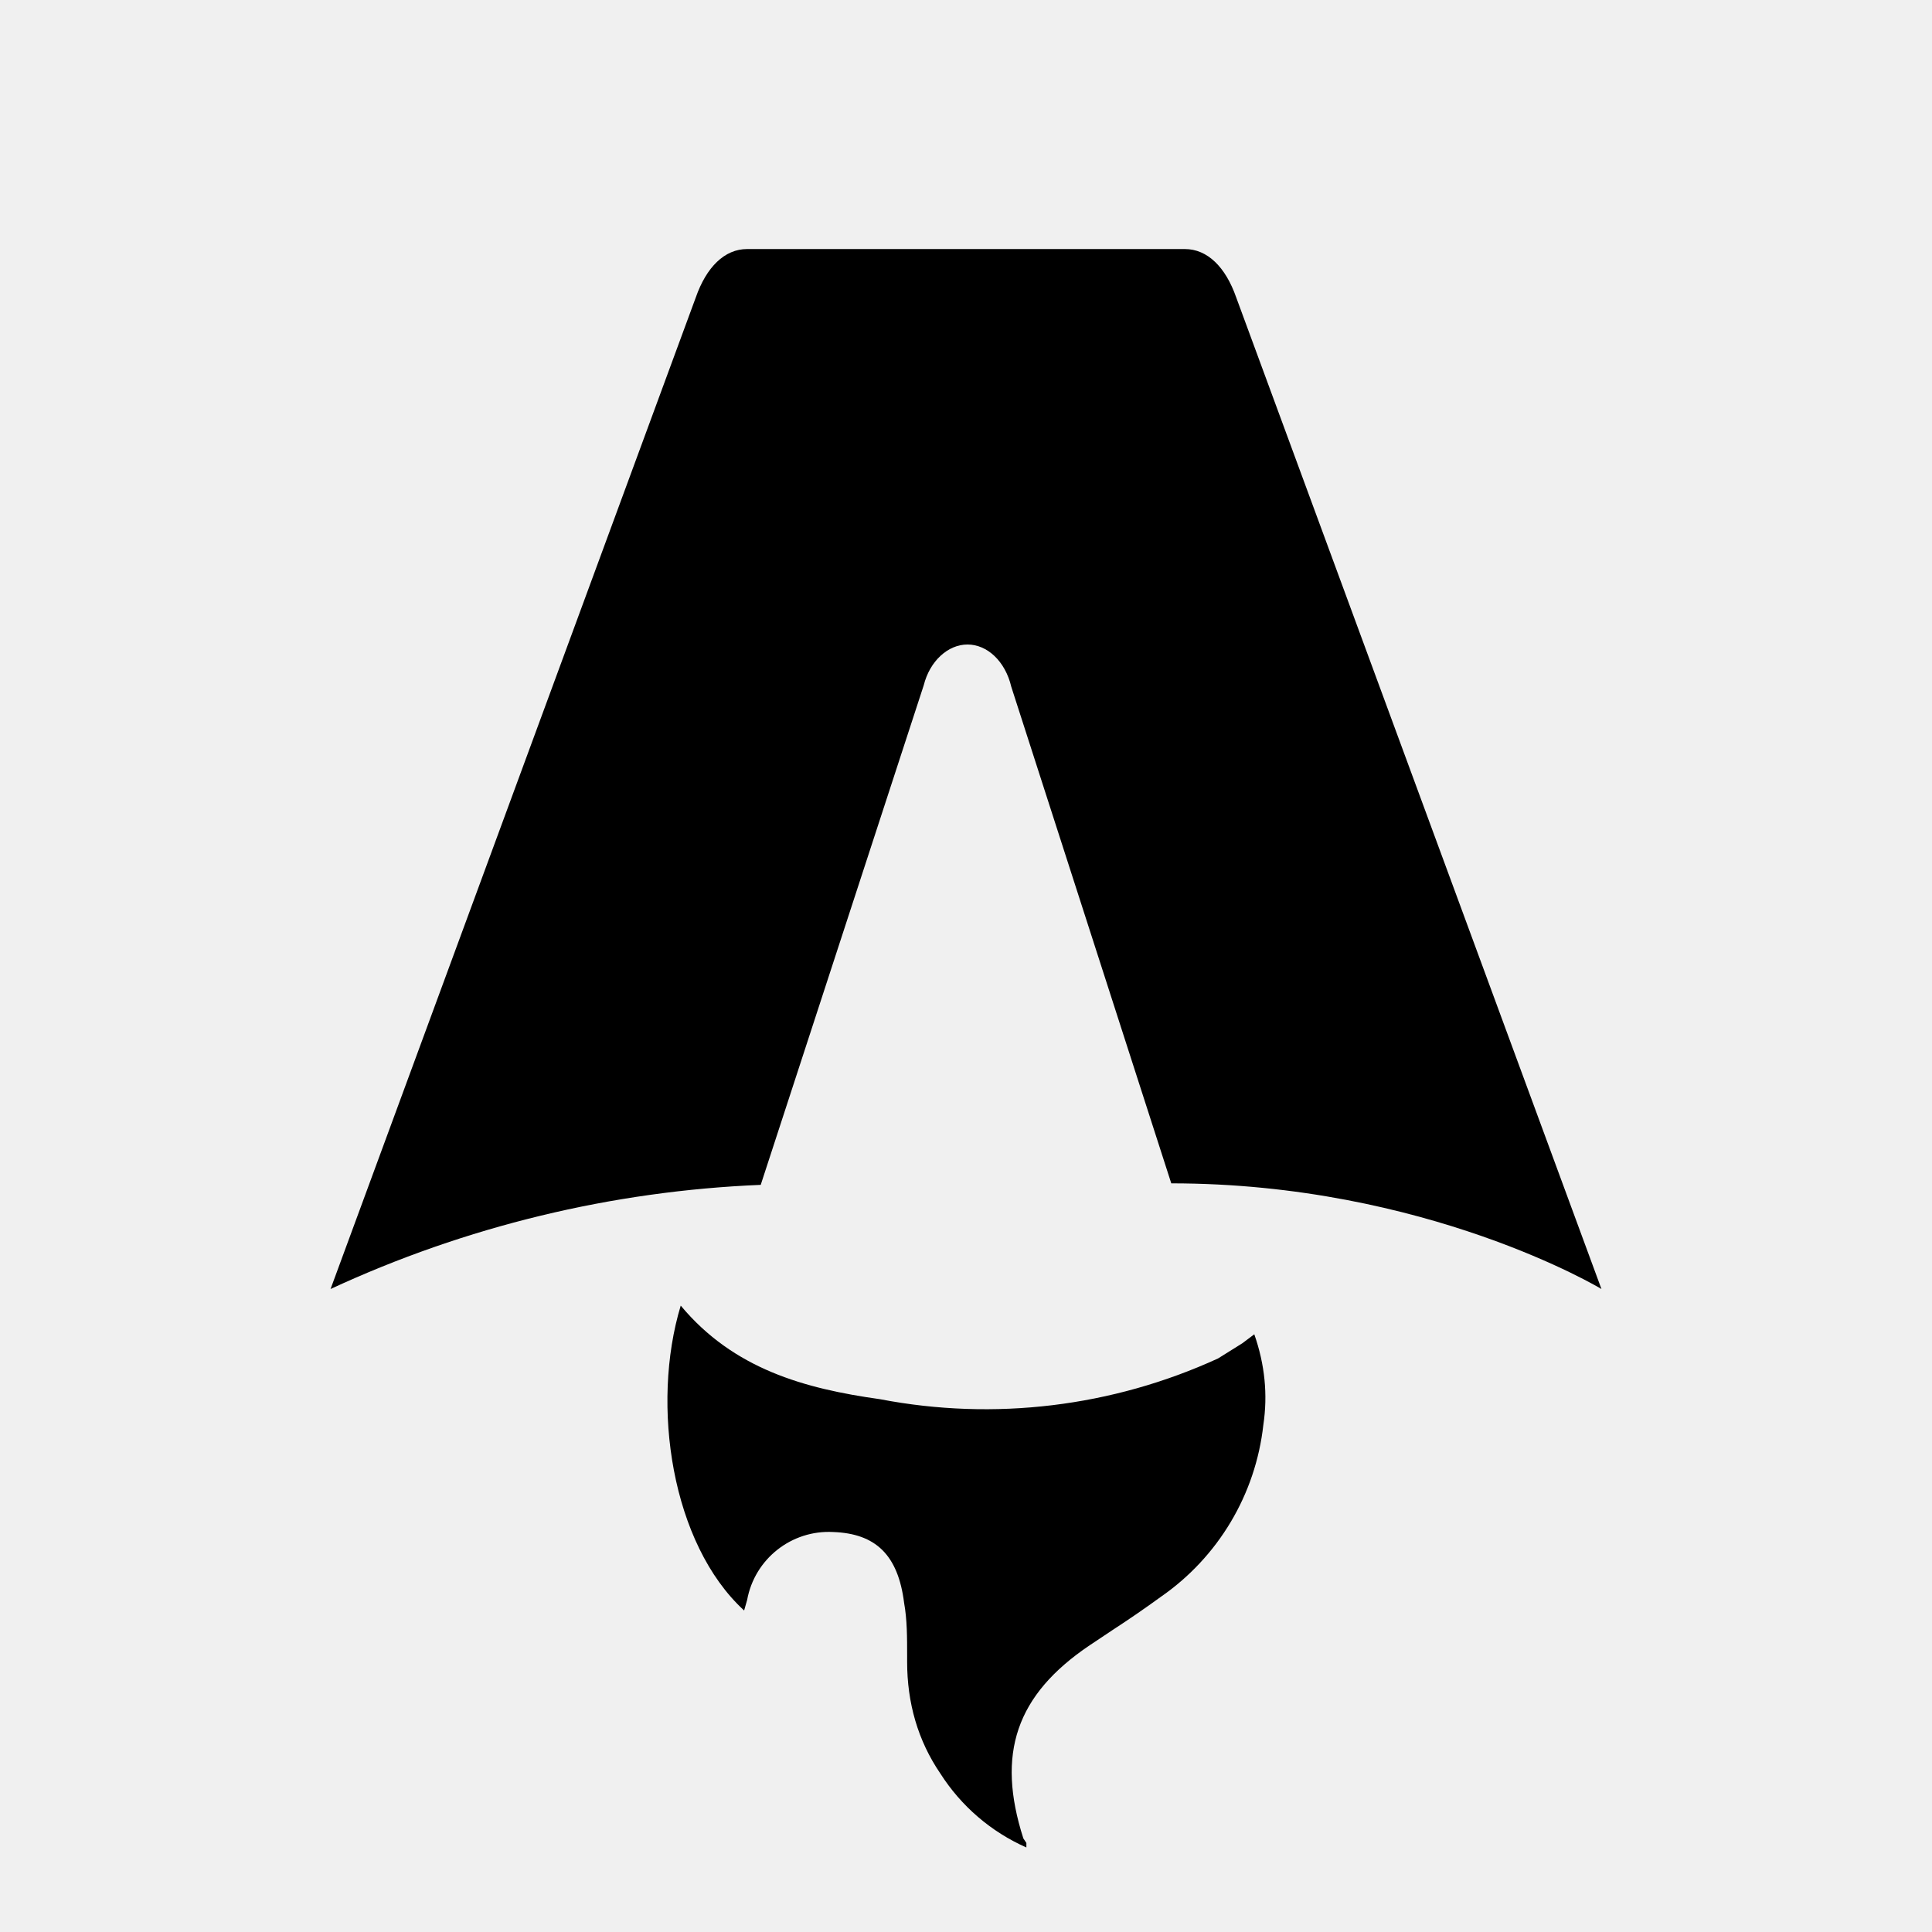
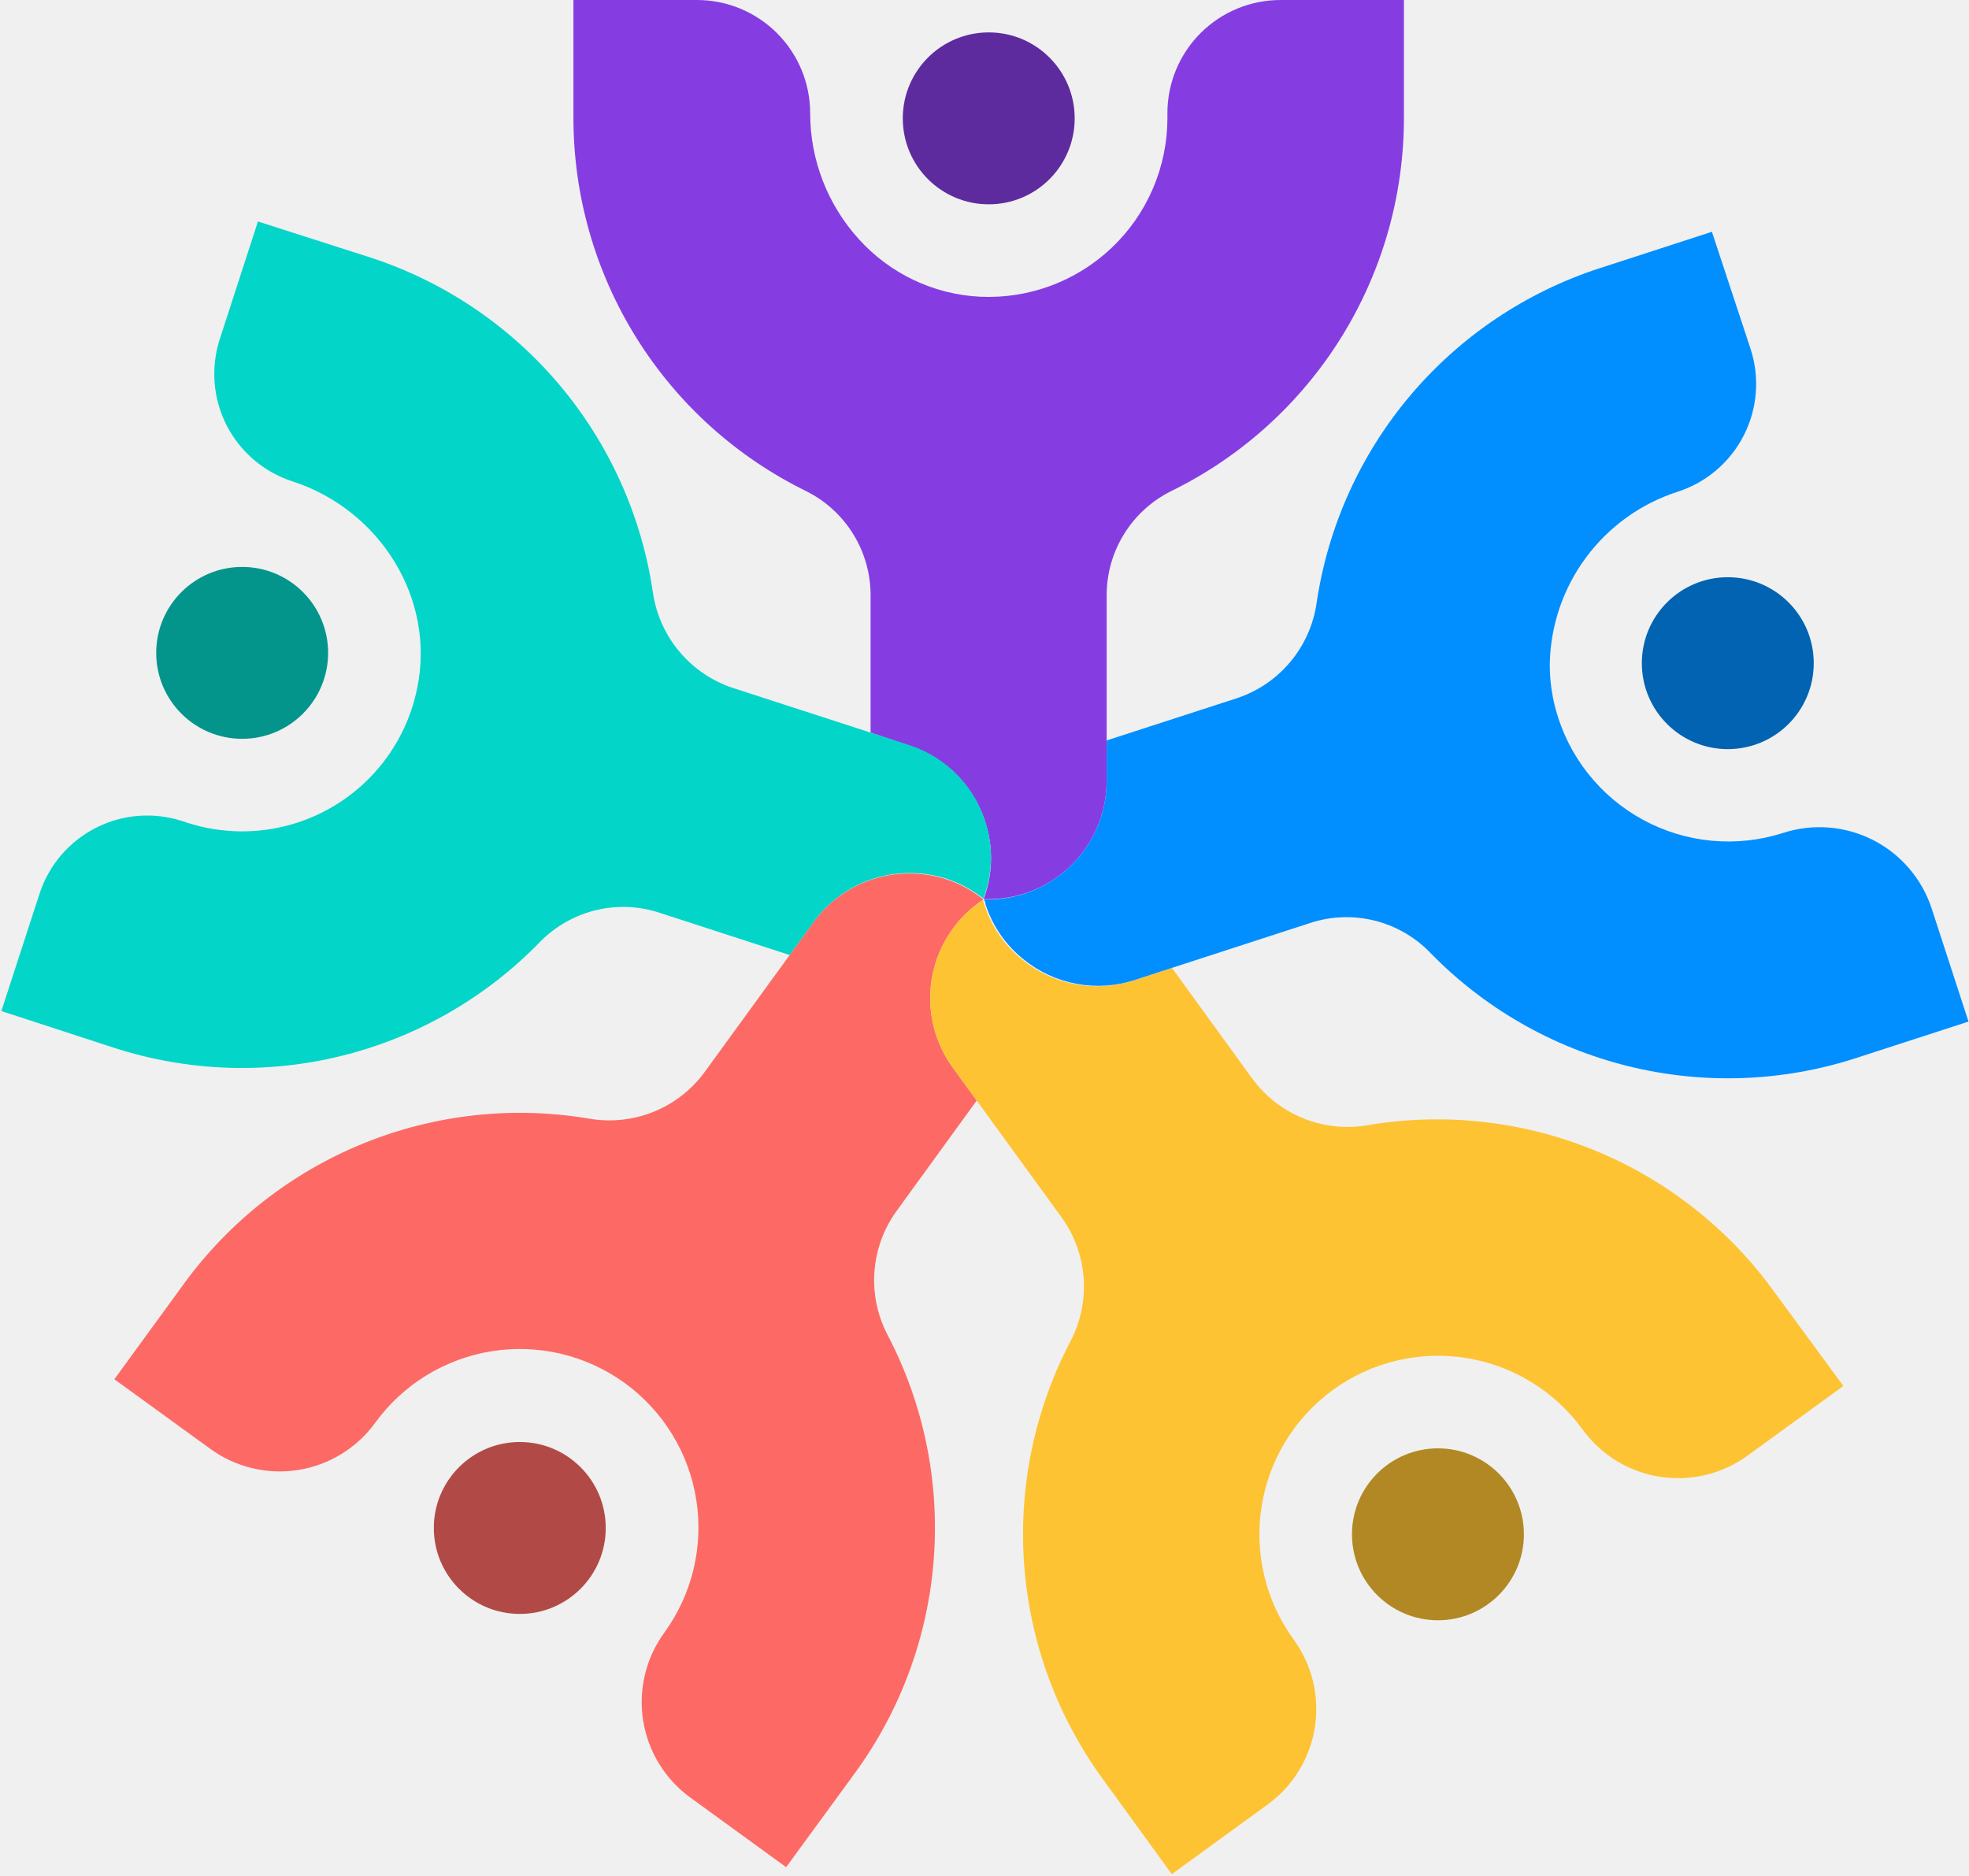
- <svg xmlns="http://www.w3.org/2000/svg" fill="none" viewBox="0 0 128 128">
-   <path d="M50.4 78.5a75.1 75.1 0 0 0-28.5 6.9l24.2-65.7c.7-2 1.9-3.2 3.4-3.2h29c1.5 0 2.7 1.2 3.4 3.2l24.2 65.7s-11.6-7-28.5-7L67 45.5c-.4-1.7-1.6-2.8-2.9-2.8-1.3 0-2.5 1.1-2.9 2.7L50.4 78.5Zm-1.1 28.2Zm-4.2-20.2c-2 6.6-.6 15.8 4.2 20.2a17.5 17.5 0 0 1 .2-.7 5.5 5.5 0 0 1 5.7-4.5c2.8.1 4.3 1.5 4.7 4.7.2 1.1.2 2.3.2 3.5v.4c0 2.7.7 5.2 2.2 7.4a13 13 0 0 0 5.7 4.9v-.3l-.2-.3c-1.8-5.6-.5-9.5 4.4-12.8l1.5-1a73 73 0 0 0 3.2-2.2 16 16 0 0 0 6.8-11.4c.3-2 .1-4-.6-6l-.8.6-1.6 1a37 37 0 0 1-22.4 2.7c-5-.7-9.7-2-13.2-6.2Z" />
-   <style>
-         path { fill: #000; }
-         @media (prefers-color-scheme: dark) {
-             path { fill: #FFF; }
-         }
-     </style>
+ <svg xmlns="http://www.w3.org/2000/svg" width="148" height="141" viewBox="0 0 148 141" fill="none">
+   <path d="M74.319 15.358C77.887 15.358 80.779 12.465 80.779 8.897C80.779 5.329 77.887 2.436 74.319 2.436C70.75 2.436 67.858 5.329 67.858 8.897C67.858 12.465 70.75 15.358 74.319 15.358Z" fill="#5D2B9E" />
+   <path d="M105.526 0V8.873C105.525 14.717 103.884 20.444 100.79 25.402C97.696 30.36 93.272 34.35 88.023 36.919C86.561 37.647 85.332 38.771 84.477 40.163C83.621 41.554 83.173 43.158 83.183 44.791V58.705C83.183 60.183 82.814 61.637 82.11 62.936C81.406 64.234 80.388 65.337 79.15 66.142C77.711 67.082 76.029 67.584 74.311 67.586H73.923C73.977 67.478 74.02 67.364 74.052 67.248C74.589 65.616 74.634 63.863 74.181 62.206C73.8 60.775 73.067 59.462 72.048 58.387C71.03 57.312 69.758 56.509 68.35 56.052L65.438 55.068V44.791C65.447 43.158 64.998 41.555 64.143 40.163C63.288 38.772 62.059 37.648 60.598 36.919C55.351 34.348 50.93 30.357 47.837 25.399C44.744 20.442 43.104 14.716 43.102 8.873V0H52.395C54.649 0.002 56.81 0.899 58.404 2.492C59.998 4.086 60.894 6.248 60.897 8.502C60.894 12.007 62.2 15.387 64.558 17.979C66.893 20.567 70.16 22.123 73.641 22.303C75.46 22.392 77.279 22.111 78.986 21.477C80.694 20.843 82.254 19.868 83.574 18.612C84.893 17.356 85.943 15.845 86.661 14.171C87.379 12.497 87.749 10.694 87.749 8.873V8.478C87.755 6.227 88.654 4.071 90.247 2.482C91.841 0.892 94 -9.11652e-06 96.25 0L105.526 0Z" fill="#853DE2" />
+   <path d="M18.202 55.535C21.771 55.535 24.663 52.643 24.663 49.075C24.663 45.506 21.771 42.614 18.202 42.614C14.634 42.614 11.741 45.506 11.741 49.075C11.741 52.643 14.634 55.535 18.202 55.535Z" fill="#03958C" />
+   <path d="M74.036 67.207C74.004 67.324 73.961 67.437 73.907 67.546C73.819 67.465 73.714 67.393 73.617 67.32C72.221 66.298 70.554 65.712 68.826 65.634C67.349 65.558 65.877 65.851 64.543 66.488C63.209 67.124 62.056 68.084 61.187 69.28L59.356 71.789L49.604 68.619C48.054 68.104 46.392 68.032 44.804 68.413C43.216 68.793 41.766 69.611 40.618 70.772C36.556 74.968 31.399 77.94 25.733 79.351C20.067 80.763 14.118 80.557 8.563 78.758L0.102 75.999L2.973 67.175C3.672 65.031 5.192 63.253 7.2 62.229C9.208 61.205 11.541 61.02 13.685 61.714L14.056 61.835C15.856 62.419 17.759 62.617 19.64 62.414C21.521 62.211 23.338 61.613 24.972 60.659C26.606 59.705 28.02 58.415 29.12 56.876C30.221 55.337 30.983 53.583 31.358 51.728C32.754 44.977 28.543 38.314 21.985 36.185C20.922 35.842 19.937 35.292 19.087 34.568C18.237 33.843 17.538 32.958 17.03 31.963C16.523 30.968 16.217 29.882 16.131 28.768C16.044 27.654 16.178 26.535 16.525 25.473L19.388 16.648L27.849 19.359C33.376 21.163 38.289 24.472 42.038 28.915C45.787 33.358 48.223 38.758 49.072 44.509C49.305 46.15 49.992 47.694 51.055 48.967C52.118 50.239 53.515 51.19 55.089 51.712L65.438 55.068L68.35 56.011C69.758 56.469 71.03 57.272 72.048 58.347C73.067 59.422 73.8 60.735 74.181 62.166C74.629 63.824 74.578 65.577 74.036 67.207Z" fill="#04D5C9" />
+   <path d="M39.069 121.315C42.638 121.315 45.531 118.422 45.531 114.854C45.531 111.285 42.638 108.393 39.069 108.393C35.501 108.393 32.608 111.285 32.608 114.854C32.608 118.422 35.501 121.315 39.069 121.315Z" fill="#B14A47" />
+   <path d="M73.891 67.594C73.895 67.61 73.895 67.627 73.891 67.643C73.784 67.703 73.682 67.77 73.585 67.845C72.64 68.529 71.839 69.393 71.229 70.388C70.618 71.382 70.21 72.487 70.027 73.639C69.845 74.792 69.891 75.969 70.163 77.103C70.436 78.237 70.93 79.307 71.616 80.25L73.415 82.727L67.374 91.051C66.407 92.395 65.836 93.983 65.724 95.635C65.613 97.287 65.966 98.938 66.745 100.4C69.425 105.551 70.619 111.347 70.191 117.138C69.764 122.929 67.732 128.487 64.325 133.188L59.09 140.351L51.895 135.124C50.95 134.439 50.151 133.575 49.541 132.58C48.931 131.585 48.524 130.48 48.342 129.328C48.16 128.176 48.207 126.999 48.48 125.865C48.753 124.731 49.248 123.661 49.935 122.719C52.028 119.838 52.891 116.244 52.334 112.727C51.778 109.21 49.847 106.058 46.966 103.965C44.086 101.872 40.492 101.008 36.975 101.565C33.458 102.122 30.306 104.053 28.212 106.933C27.528 107.879 26.663 108.681 25.668 109.292C24.673 109.903 23.567 110.311 22.414 110.494C21.261 110.677 20.083 110.631 18.948 110.357C17.812 110.084 16.742 109.589 15.799 108.901L8.596 103.674L13.814 96.512C17.232 91.813 21.892 88.161 27.271 85.965C32.65 83.769 38.535 83.117 44.264 84.082C45.895 84.369 47.574 84.194 49.11 83.577C50.647 82.96 51.98 81.925 52.959 80.589L59.356 71.789L61.155 69.313C62.023 68.117 63.177 67.157 64.511 66.52C65.845 65.883 67.317 65.59 68.793 65.667C70.522 65.744 72.189 66.331 73.585 67.353C73.681 67.425 73.786 67.498 73.875 67.578L73.891 67.594Z" fill="#FD6A65" />
+   <path d="M108.083 121.791C111.652 121.791 114.544 118.898 114.544 115.33C114.544 111.762 111.652 108.869 108.083 108.869C104.515 108.869 101.622 111.762 101.622 115.33C101.622 118.898 104.515 121.791 108.083 121.791Z" fill="#B18823" />
+   <path d="M138.557 104.182L131.362 109.409C130.419 110.097 129.349 110.592 128.213 110.865C127.078 111.139 125.9 111.185 124.747 111.002C123.594 110.819 122.488 110.411 121.493 109.8C120.498 109.189 119.633 108.387 118.949 107.441C117.912 106.015 116.605 104.807 115.101 103.886C113.598 102.965 111.928 102.349 110.186 102.073C108.445 101.797 106.666 101.867 104.952 102.279C103.238 102.691 101.621 103.436 100.195 104.473C98.769 105.509 97.56 106.817 96.639 108.32C95.718 109.823 95.102 111.494 94.827 113.235C94.551 114.976 94.621 116.755 95.033 118.47C95.445 120.184 96.19 121.8 97.227 123.227C97.915 124.169 98.412 125.238 98.687 126.372C98.962 127.506 99.011 128.684 98.83 129.837C98.65 130.99 98.243 132.096 97.635 133.092C97.026 134.088 96.227 134.954 95.282 135.64L88.079 140.875L82.853 133.672C79.442 128.97 77.409 123.411 76.982 117.618C76.555 111.825 77.749 106.027 80.433 100.875C81.212 99.413 81.567 97.761 81.455 96.107C81.344 94.453 80.772 92.864 79.804 91.519L73.415 82.727L71.616 80.25C70.93 79.307 70.436 78.237 70.163 77.103C69.891 75.969 69.845 74.791 70.027 73.639C70.21 72.487 70.618 71.382 71.229 70.388C71.839 69.393 72.64 68.529 73.585 67.844C73.682 67.77 73.784 67.703 73.891 67.643C73.891 67.643 73.891 67.643 73.891 67.643C73.891 67.756 73.956 67.877 73.988 67.998C74.513 69.636 75.513 71.081 76.859 72.152C78.009 73.085 79.373 73.715 80.829 73.985C82.284 74.256 83.784 74.158 85.192 73.701L88.088 72.757L94.129 81.081C95.109 82.418 96.443 83.454 97.982 84.071C99.52 84.689 101.2 84.862 102.832 84.574C108.561 83.61 114.444 84.262 119.823 86.456C125.202 88.65 129.862 92.3 133.282 96.996L138.557 104.182Z" fill="#FDC332" />
+   <path d="M129.87 56.31C133.438 56.31 136.331 53.417 136.331 49.849C136.331 46.281 133.438 43.388 129.87 43.388C126.302 43.388 123.409 46.281 123.409 49.849C123.409 53.417 126.302 56.31 129.87 56.31Z" fill="#0163B1" />
+   <path d="M147.962 76.79L139.509 79.532C133.953 81.333 128.004 81.54 122.337 80.129C116.669 78.719 111.511 75.749 107.446 71.555C106.307 70.396 104.867 69.578 103.288 69.192C101.71 68.805 100.055 68.867 98.509 69.369L88.176 72.725L85.28 73.668C83.873 74.126 82.373 74.224 80.917 73.953C79.462 73.683 78.097 73.052 76.948 72.12C75.601 71.049 74.602 69.604 74.076 67.966C74.076 67.845 74.004 67.724 73.98 67.611H74.311C76.032 67.601 77.713 67.091 79.15 66.143C80.389 65.336 81.408 64.233 82.112 62.932C82.816 61.632 83.185 60.176 83.183 58.698V55.657L92.959 52.487C94.534 51.967 95.932 51.017 96.994 49.744C98.056 48.471 98.74 46.926 98.969 45.284C99.827 39.535 102.271 34.14 106.025 29.703C109.78 25.267 114.696 21.964 120.223 20.166L128.676 17.423L131.58 26.223C131.927 27.287 132.061 28.409 131.974 29.525C131.887 30.641 131.581 31.729 131.073 32.726C130.565 33.723 129.865 34.61 129.014 35.337C128.162 36.063 127.176 36.615 126.111 36.959C123.348 37.847 120.934 39.579 119.207 41.912C117.481 44.245 116.53 47.06 116.488 49.962C116.488 51.104 116.64 52.24 116.94 53.342C117.417 55.092 118.243 56.728 119.369 58.151C120.495 59.574 121.897 60.754 123.49 61.62C125.084 62.487 126.837 63.022 128.643 63.194C130.449 63.365 132.272 63.169 134 62.618C135.11 62.254 136.281 62.114 137.445 62.203C138.61 62.294 139.745 62.613 140.786 63.142C141.827 63.672 142.753 64.403 143.511 65.291C144.269 66.18 144.845 67.209 145.204 68.32L147.962 76.79Z" fill="#018EFE" />
</svg>
